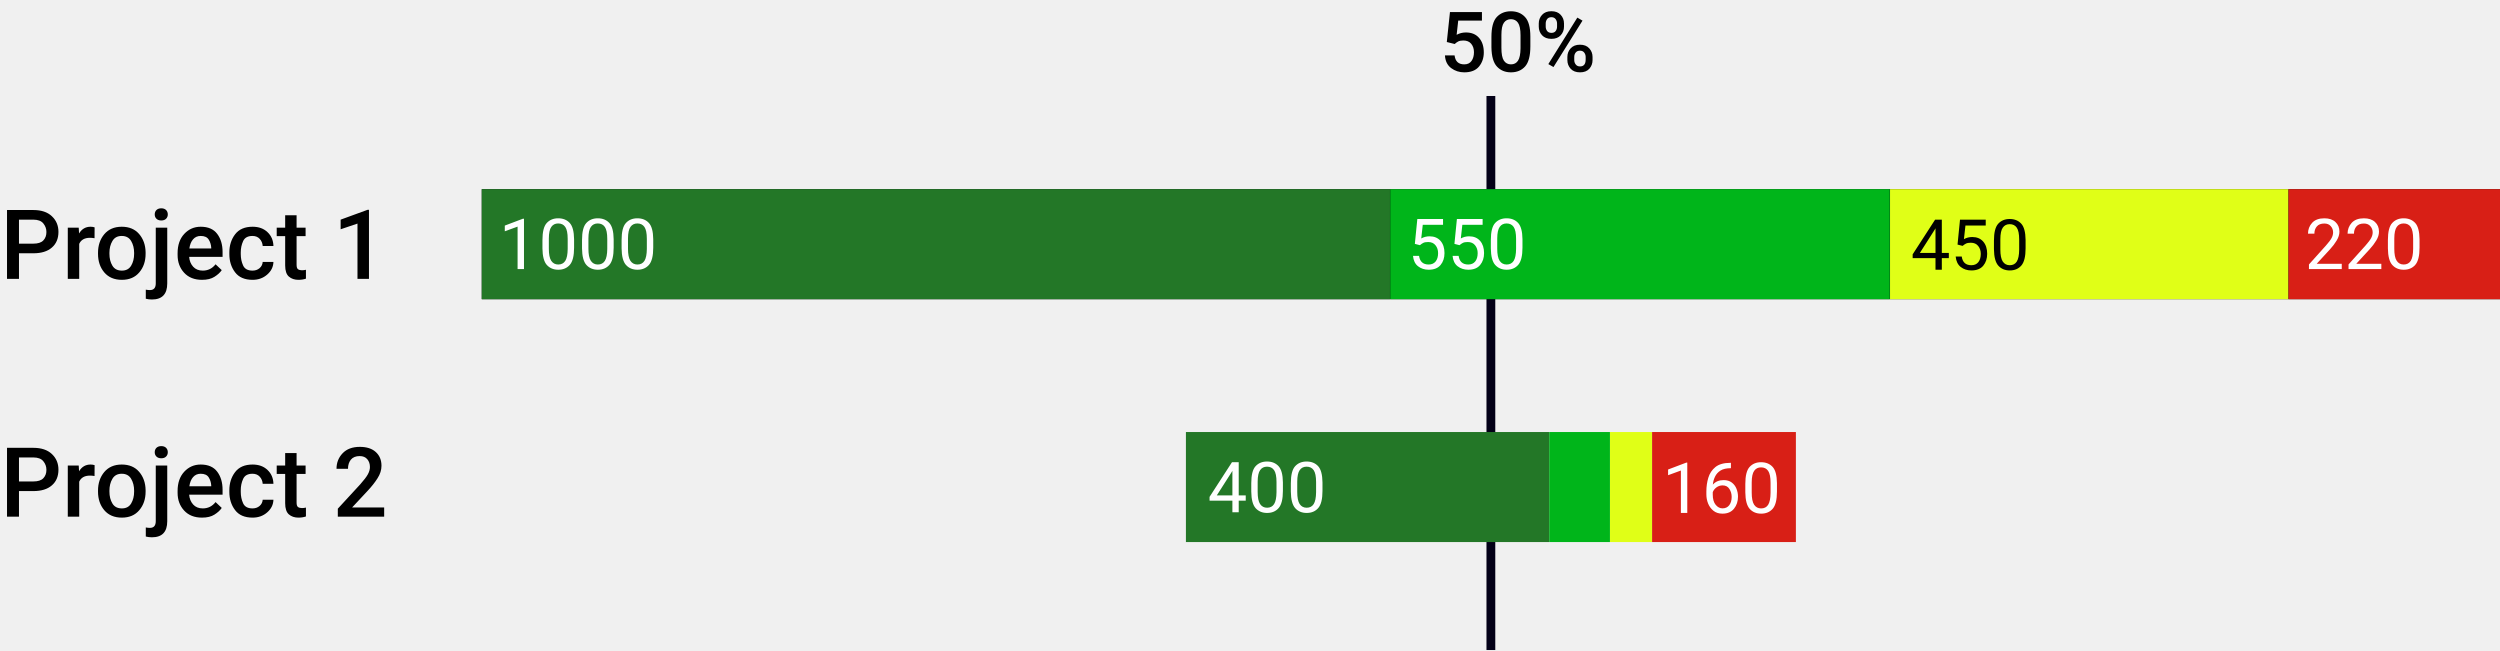
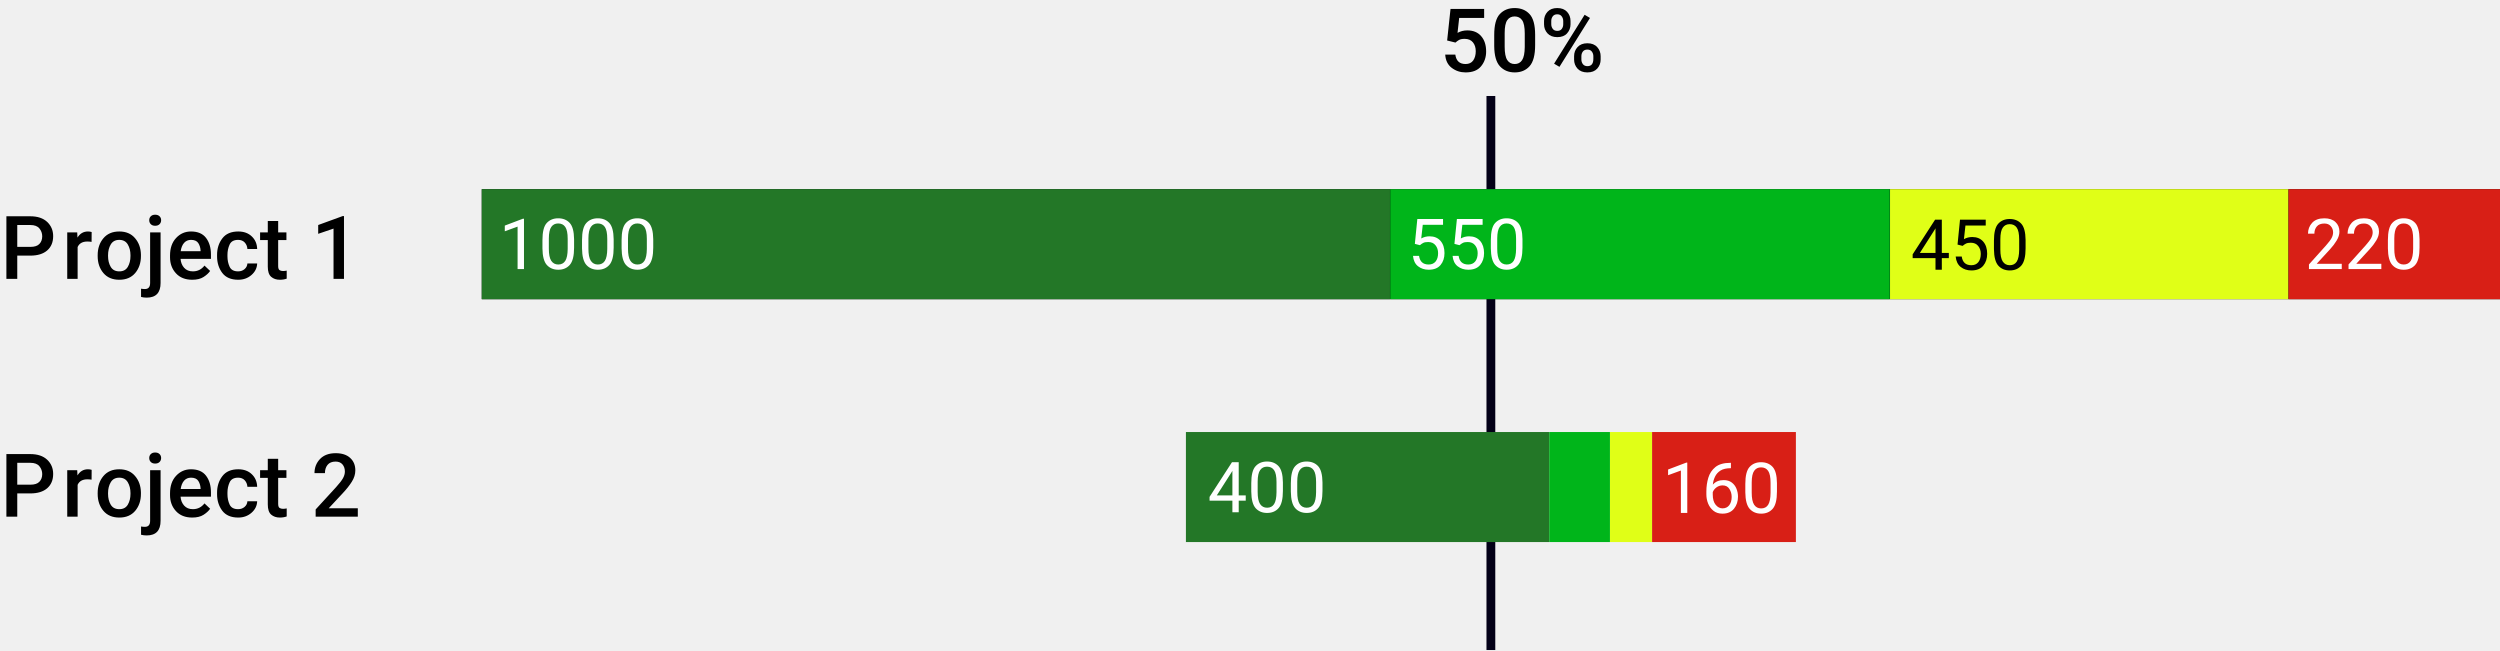
<svg xmlns="http://www.w3.org/2000/svg" id="a" data-name="Layer 1" viewBox="0 0 568.02 147.69">
-   <text transform="translate(0 63.36)" style="font-family: Roboto-Medium, Roboto; font-size: 22px; font-weight: 500;">
+   <defs>
+     <style>
+       .a {
+         font-family: Roboto-Medium, Roboto, -apple-system, BlinkMacSystemFont, Lato, Arial, Helvetica, sans-serif;
+         font-size: 20px; font-weight: 500;
+       }
+       .b {
+         font-family: Roboto-Regular, Roboto, -apple-system, BlinkMacSystemFont, Lato, Arial, Helvetica, sans-serif;
+         font-size: 16px;
+         fill: #fff;
+       }
+     </style>
+   </defs>
+   <text transform="translate(0 63.36)" class="a">
    <tspan x="0" y="0">P</tspan>
    <tspan x="14.06" y="0" style="letter-spacing: -.02em;">r</tspan>
    <tspan x="21.41" y="0">oject 1</tspan>
  </text>
-   <text transform="translate(0 117.39)" style="font-family: Roboto-Medium, Roboto; font-size: 22px; font-weight: 500;">
+   <text transform="translate(0 117.39)" class="a">
    <tspan x="0" y="0">P</tspan>
    <tspan x="14.06" y="0" style="letter-spacing: -.02em;">r</tspan>
    <tspan x="21.41" y="0">oject 2</tspan>
  </text>
  <rect x="109.46" y="42.98" width="458.56" height="25" />
  <line x1="338.74" y1="21.81" x2="338.74" y2="147.69" style="fill: none; stroke: #030017; stroke-miterlimit: 10; stroke-width: 2px;" />
  <rect x="109.46" y="42.98" width="206.35" height="25" style="fill: #237727;" />
  <rect x="315.87" y="42.98" width="113.5" height="25" style="fill: #00b51a;" />
  <rect x="429.43" y="42.98" width="90.53" height="25" style="fill: #e0ff17;" />
  <rect x="519.97" y="42.98" width="48.06" height="25" style="fill: #d81f16;" />
  <rect x="269.45" y="98.16" width="82.54" height="25" style="fill: #237727;" />
  <rect x="365.79" y="98.16" width="9.58" height="25" style="fill: #e0ff17;" />
  <rect x="375.37" y="98.16" width="32.67" height="25" style="fill: #d81f16;" />
  <rect x="351.99" y="98.16" width="13.8" height="25" style="fill: #00b51a;" />
-   <text transform="translate(113.35 61.13)" style="fill: #fff; font-family: Roboto-Regular, Roboto; font-size: 16px;">
+   <text transform="translate(113.35 61.13)" class="b">
    <tspan x="0" y="0">1000</tspan>
  </text>
-   <text transform="translate(319.84 61.13)" style="fill: #fff; font-family: Roboto-Regular, Roboto; font-size: 16px;">
+   <text transform="translate(319.84 61.13)" class="b">
    <tspan x="0" y="0">550</tspan>
  </text>
-   <text transform="translate(434.15 61.29)" style="font-family: Roboto-Regular, Roboto; font-size: 16px;">
+   <text transform="translate(434.15 61.29)" style="font-family: Roboto-Regular, Roboto, -apple-system, BlinkMacSystemFont, Lato, Arial, Helvetica, sans-serif; font-size: 16px;">
    <tspan x="0" y="0">450</tspan>
  </text>
-   <text transform="translate(523.66 61.13)" style="fill: #fff; font-family: Roboto-Regular, Roboto; font-size: 16px;">
+   <text transform="translate(523.66 61.13)" class="b">
    <tspan x="0" y="0">220</tspan>
  </text>
-   <text transform="translate(274.4 116.39)" style="fill: #fff; font-family: Roboto-Regular, Roboto; font-size: 16px;">
+   <text transform="translate(274.4 116.39)" class="b">
    <tspan x="0" y="0">400</tspan>
  </text>
-   <text transform="translate(377.66 116.55)" style="fill: #fff; font-family: Roboto-Regular, Roboto; font-size: 16px;">
+   <text transform="translate(377.66 116.55)" class="b">
    <tspan x="0" y="0">160</tspan>
  </text>
-   <text transform="translate(327.1 16.25)" style="font-family: Roboto-Medium, Roboto; font-size: 19px; font-weight: 500;">
+   <text transform="translate(327.1 16.25)" class="a">
    <tspan x="0" y="0">50%</tspan>
  </text>
</svg>
